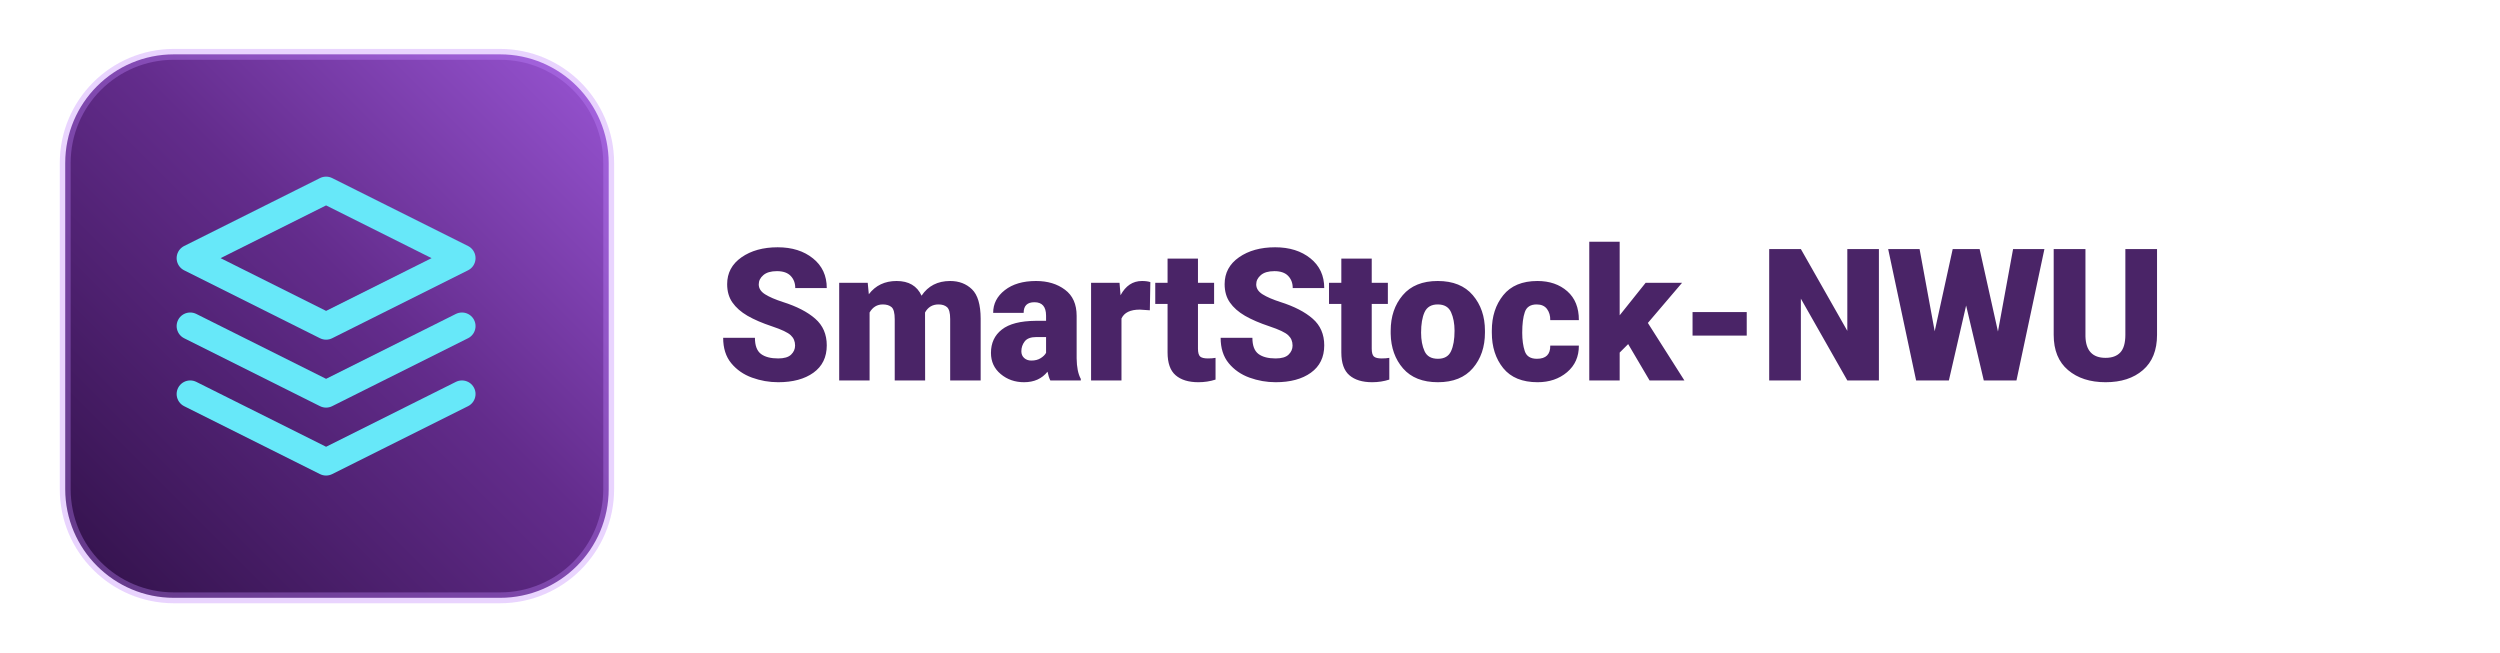
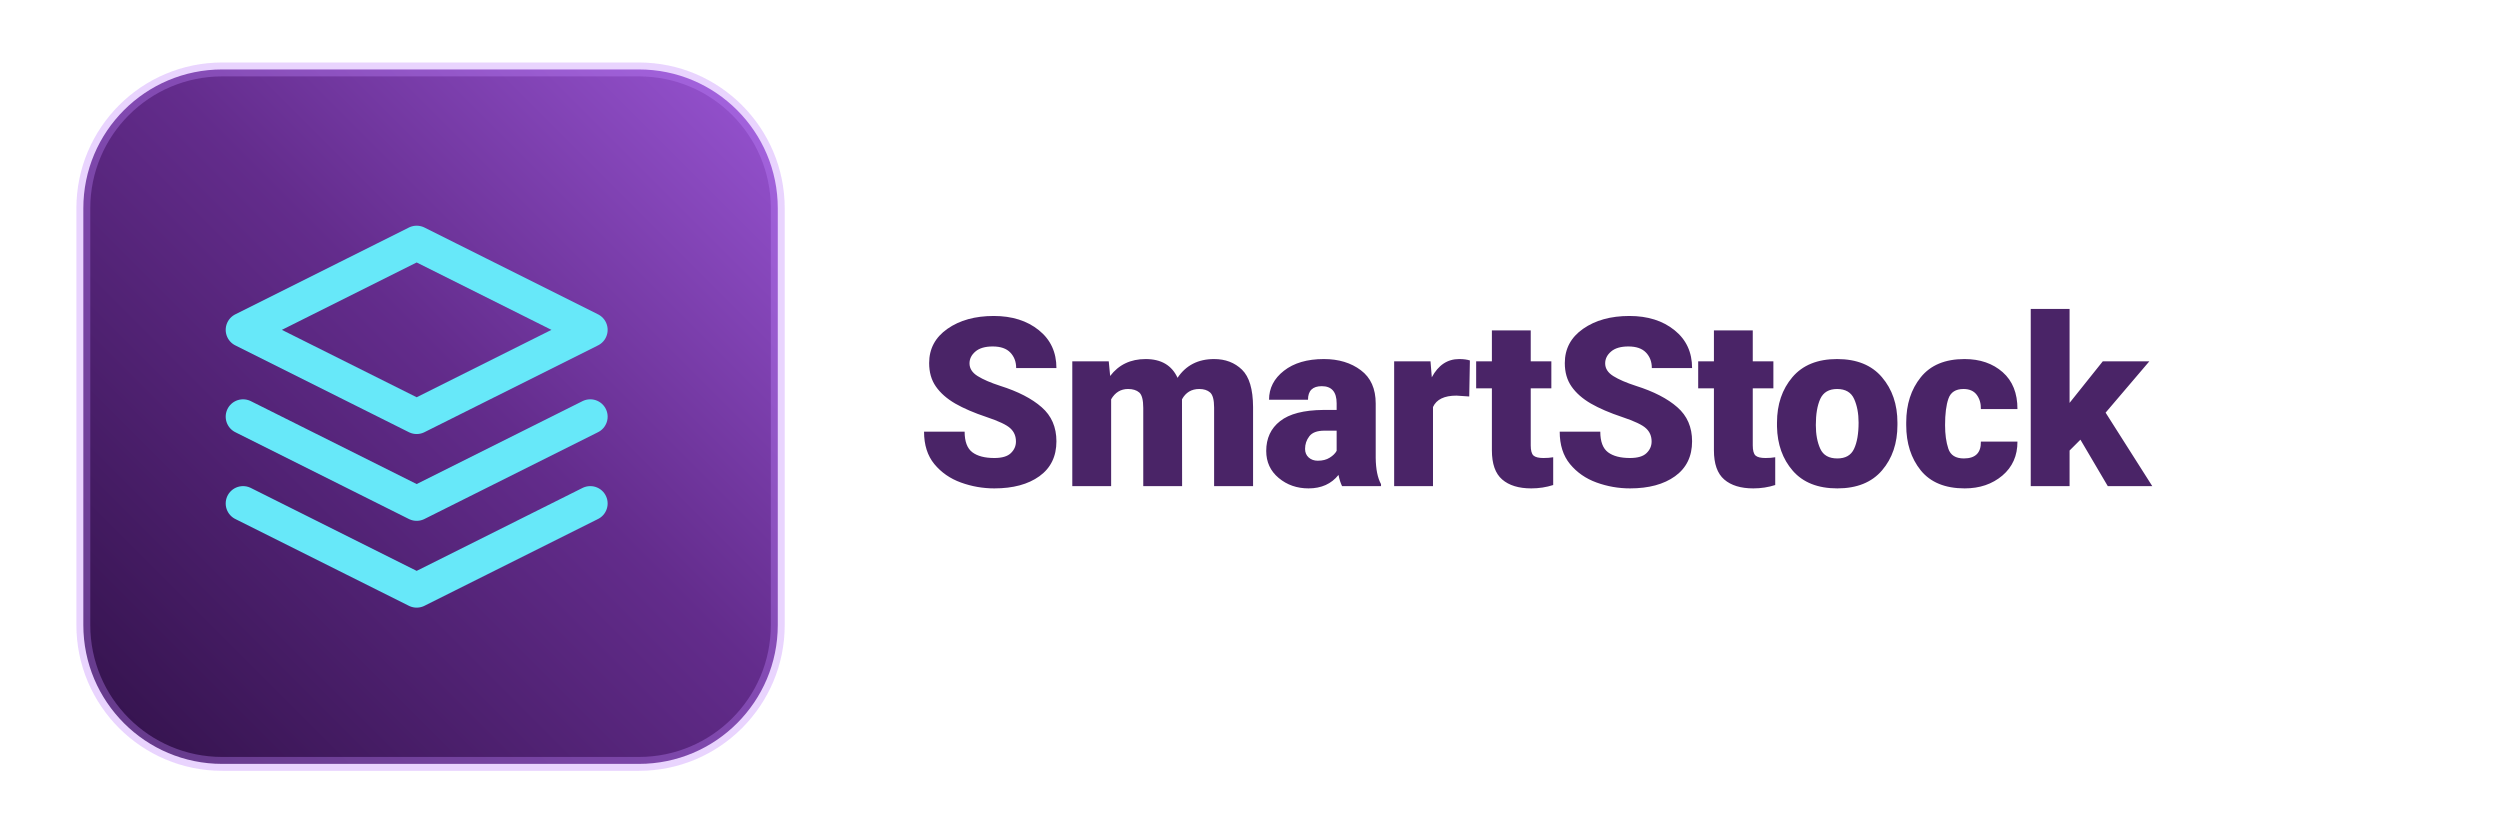
- <svg xmlns="http://www.w3.org/2000/svg" id="smartstock-svg-active" viewBox="0 0 460 120">
+ <svg xmlns="http://www.w3.org/2000/svg" id="smartstock-svg-active" viewBox="0 0 360 120">
  <defs>
    <linearGradient id="cubeBg" x1="0%" y1="100%" x2="100%" y2="0%">
      <stop offset="0%" stop-color="#311149" />
      <stop offset="55%" stop-color="#632c8c" />
      <stop offset="100%" stop-color="#9955d4" />
    </linearGradient>
  </defs>
  <rect x="12" y="10" width="100" height="100" rx="20" fill="url(#cubeBg)" stroke="#c084fc" stroke-opacity="0.35" stroke-width="2" />
  <g transform="translate(30,30) scale(2.5)" fill="none" stroke="#67e8f9" stroke-width="2" stroke-linecap="round" stroke-linejoin="round">
    <path d="M12 2L2 7l10 5 10-5-10-5zM2 17l10 5 10-5M2 12l10 5 10-5" />
  </g>
-   <text x="132" y="70" font-family="-apple-system, BlinkMacSystemFont, 'Segoe UI', Roboto, Helvetica, Arial, sans-serif" font-weight="800" font-size="34" letter-spacing="-0.5" fill="#4A2467">SmartStock-NWU</text>
+   <text x="132" y="70" font-family="-apple-system, BlinkMacSystemFont, 'Segoe UI', Roboto, Helvetica, Arial, sans-serif" font-weight="800" font-size="34" letter-spacing="-0.5" fill="#4A2467">SmartStock</text>
</svg>
